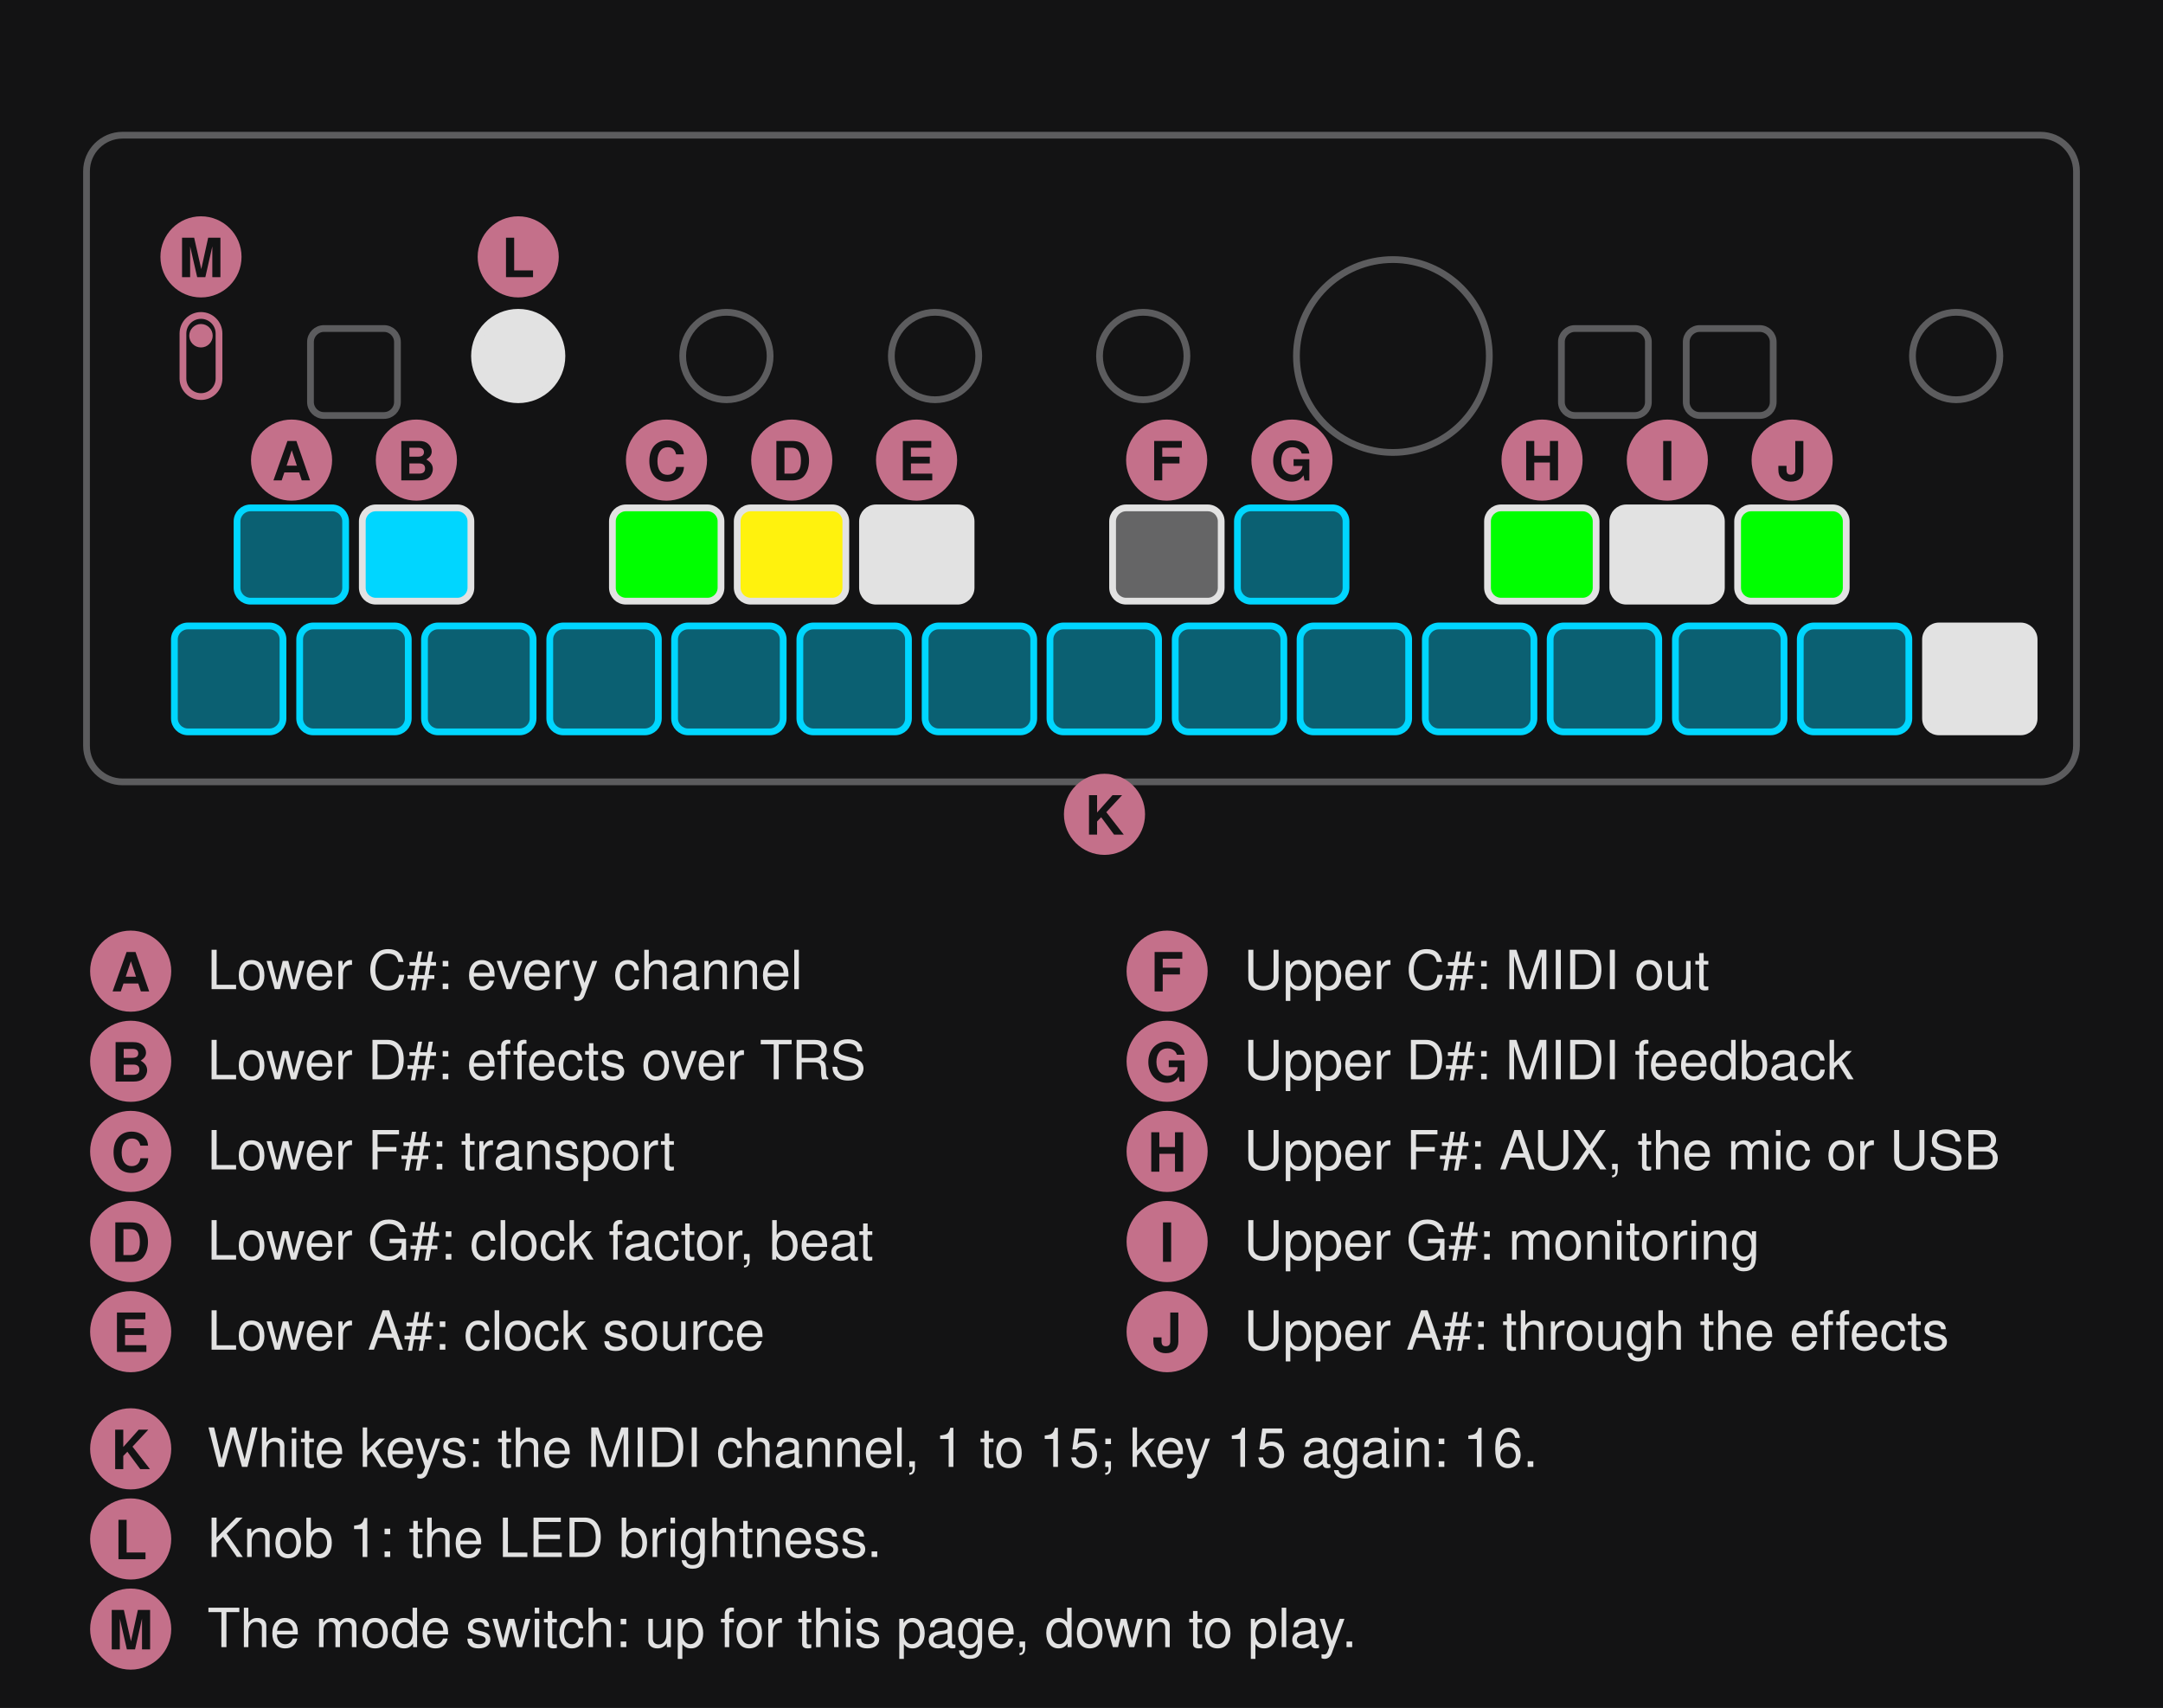
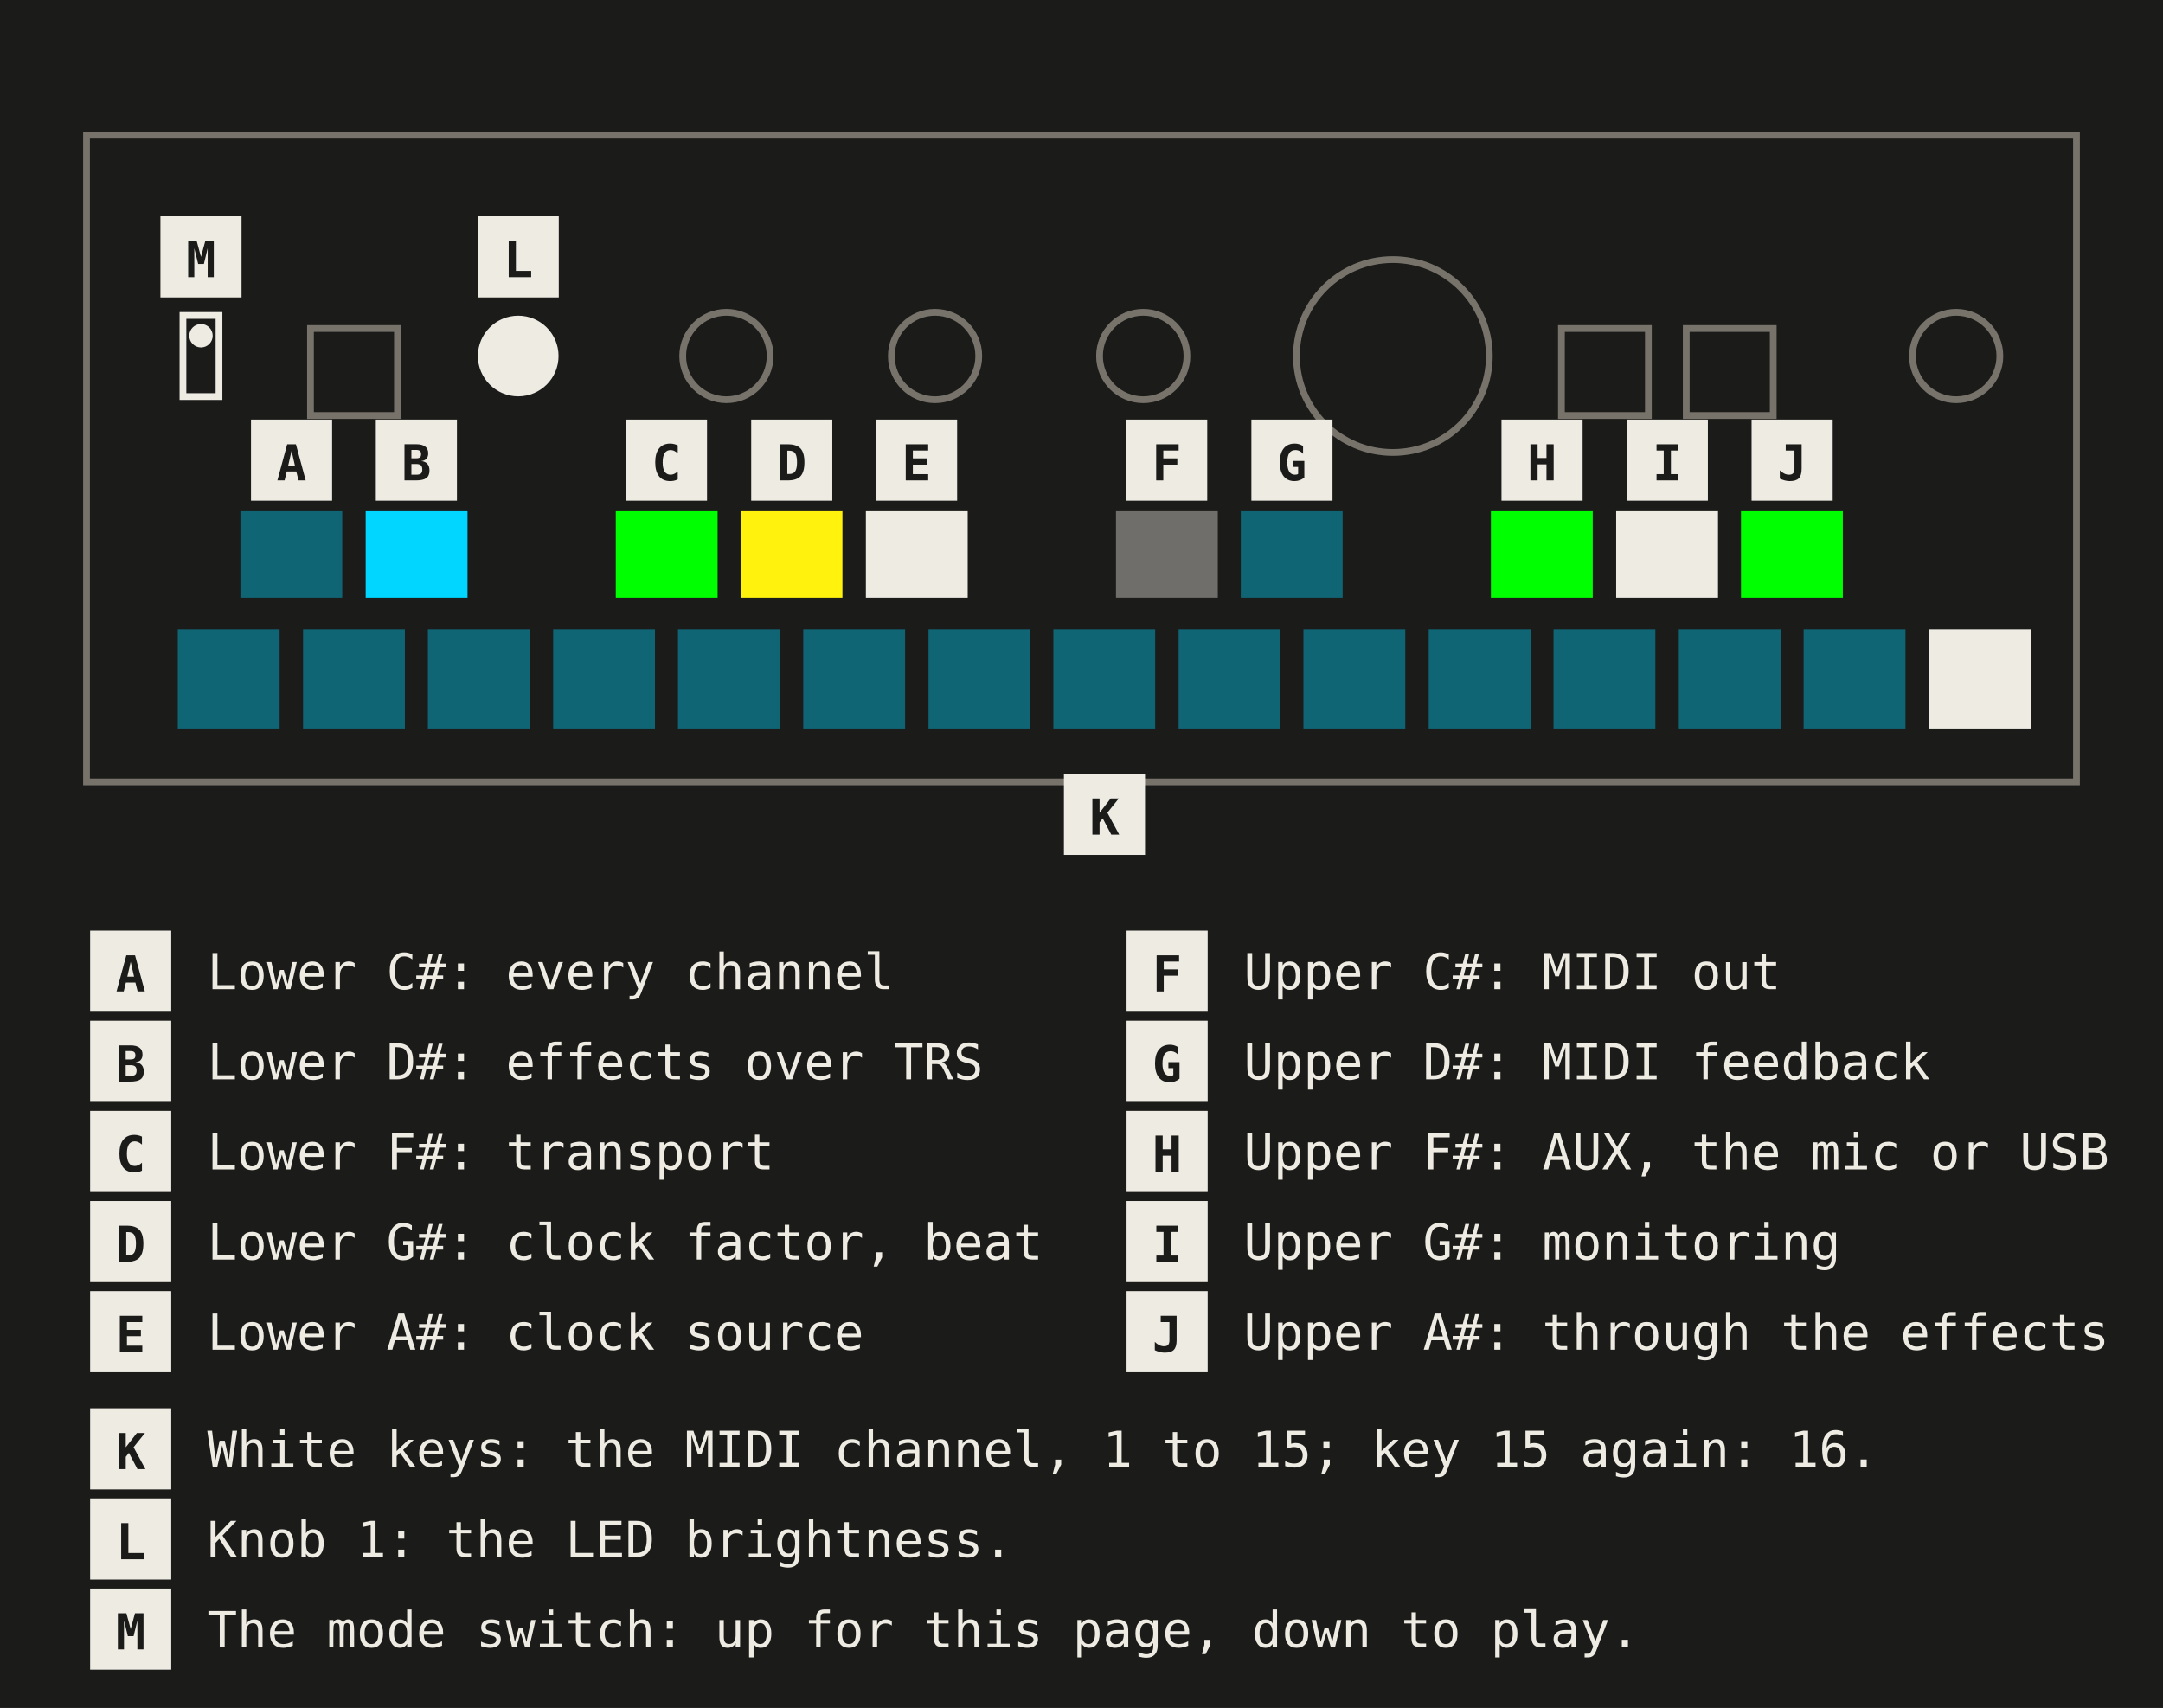
<svg xmlns="http://www.w3.org/2000/svg" viewBox="0 0 480 379" width="480" height="379" role="img" aria-labelledby="title desc">
-   <style>svg{font-size:13px}text{font-family:'Hanken Grotesk', Helvetica, Arial, sans-serif;fill:#e2e2e2;text-anchor:middle}.as{text-anchor:start}.ae{text-anchor:end}.m{fill:#999999}.gt{fill:#131314}.b{fill:none;stroke:#e2e2e2;stroke-width:1.5}.ba{fill:none;stroke:#c4708a;stroke-width:2}.la{fill:none;stroke:#c4708a;stroke-width:2.5}.ls{fill:none;stroke:#e2e2e2;stroke-width:1.5}.lc{fill:none;stroke:#999999;stroke-width:1.5;stroke-dasharray:5 4}.da{fill:#c4708a}.ds{fill:#e2e2e2}.sw{stroke:#c4708a;stroke-width:2.5;stroke-linecap:round}.g{fill:#c4708a}.wk{fill:#e2e2e2;stroke:#131314;stroke-width:1}.dk{fill:#39393a;stroke:#e2e2e2;stroke-width:1.2}.sk{fill:#c4708a;stroke:#e2e2e2;stroke-width:1.2}.led{fill:none;stroke:#999999;stroke-width:1}</style>
+   <style>svg{font-size:12px}text{font-family:'IBM Plex Mono', ui-monospace, Menlo, monospace;fill:#EEEBE3;text-anchor:middle}.as{text-anchor:start}.ae{text-anchor:end}.m{fill:#A9A49A}.gt{fill:#1B1B19}.b{fill:none;stroke:#A9A49A;stroke-width:1.5}.bx{fill:none;stroke:#A9A49A;stroke-width:2}.ba{fill:#26261F;stroke:#EEEBE3;stroke-width:2}.la{fill:none;stroke:#EEEBE3;stroke-width:2}.ls{fill:none;stroke:#A9A49A;stroke-width:2}.lc{fill:none;stroke:#77736B;stroke-width:1.5;stroke-dasharray:5 4}.da{fill:#EEEBE3}.ds{fill:#A9A49A}.sw{stroke:#EEEBE3;stroke-width:2}.g{fill:#EEEBE3}.j{fill:#A9A49A}.wk{fill:#EEEBE3;stroke:#1B1B19;stroke-width:1.5}.dk{fill:#26261F;stroke:#A9A49A;stroke-width:1.5}.sk{fill:#A9A49A;stroke:#1B1B19;stroke-width:1.5}.led{fill:none;stroke:#A9A49A;stroke-width:1.5}</style>
  <defs>
    <marker id="ma" viewBox="0 0 10 10" refX="9" refY="5" markerWidth="9" markerHeight="9" markerUnits="userSpaceOnUse" orient="auto">
-       <path d="M0,0L10,5L0,10z" fill="#c4708a" />
+       <path d="M0,0L10,5L0,10z" fill="#EEEBE3" />
    </marker>
    <marker id="ms" viewBox="0 0 10 10" refX="9" refY="5" markerWidth="9" markerHeight="9" markerUnits="userSpaceOnUse" orient="auto">
-       <path d="M0,0L10,5L0,10z" fill="#e2e2e2" />
+       <path d="M0,0L10,5L0,10z" fill="#A9A49A" />
    </marker>
    <marker id="mc" viewBox="0 0 10 10" refX="9" refY="5" markerWidth="9" markerHeight="9" markerUnits="userSpaceOnUse" orient="auto">
-       <path d="M0,0L10,5L0,10z" fill="#999999" />
+       <path d="M0,0L10,5L0,10z" fill="#77736B" />
    </marker>
  </defs>
-   <rect width="480" height="379" fill="#131314" />
-   <rect x="19.2" y="30" width="441.6" height="143.5" rx="8" fill="none" stroke="#5c5c5e" stroke-width="1.5" />
-   <rect x="38.7" y="138.9" width="24.1" height="23.5" rx="3" fill="#00d6ff" fill-opacity=".4" stroke="#00d6ff" stroke-width="1.5" />
-   <rect x="66.5" y="138.9" width="24.1" height="23.5" rx="3" fill="#00d6ff" fill-opacity=".4" stroke="#00d6ff" stroke-width="1.5" />
-   <rect x="94.2" y="138.9" width="24.1" height="23.5" rx="3" fill="#00d6ff" fill-opacity=".4" stroke="#00d6ff" stroke-width="1.5" />
-   <rect x="122" y="138.9" width="24.1" height="23.5" rx="3" fill="#00d6ff" fill-opacity=".4" stroke="#00d6ff" stroke-width="1.5" />
-   <rect x="149.7" y="138.9" width="24.1" height="23.5" rx="3" fill="#00d6ff" fill-opacity=".4" stroke="#00d6ff" stroke-width="1.5" />
-   <rect x="177.5" y="138.9" width="24.1" height="23.5" rx="3" fill="#00d6ff" fill-opacity=".4" stroke="#00d6ff" stroke-width="1.5" />
-   <rect x="205.3" y="138.9" width="24.1" height="23.5" rx="3" fill="#00d6ff" fill-opacity=".4" stroke="#00d6ff" stroke-width="1.5" />
-   <rect x="233" y="138.9" width="24.1" height="23.5" rx="3" fill="#00d6ff" fill-opacity=".4" stroke="#00d6ff" stroke-width="1.5" />
-   <rect x="260.8" y="138.9" width="24.1" height="23.5" rx="3" fill="#00d6ff" fill-opacity=".4" stroke="#00d6ff" stroke-width="1.5" />
-   <rect x="288.5" y="138.9" width="24.1" height="23.5" rx="3" fill="#00d6ff" fill-opacity=".4" stroke="#00d6ff" stroke-width="1.5" />
-   <rect x="316.3" y="138.9" width="24.1" height="23.5" rx="3" fill="#00d6ff" fill-opacity=".4" stroke="#00d6ff" stroke-width="1.5" />
-   <rect x="344" y="138.9" width="24.1" height="23.5" rx="3" fill="#00d6ff" fill-opacity=".4" stroke="#00d6ff" stroke-width="1.5" />
-   <rect x="371.8" y="138.9" width="24.1" height="23.5" rx="3" fill="#00d6ff" fill-opacity=".4" stroke="#00d6ff" stroke-width="1.5" />
-   <rect x="399.5" y="138.9" width="24.1" height="23.5" rx="3" fill="#00d6ff" fill-opacity=".4" stroke="#00d6ff" stroke-width="1.5" />
-   <rect x="427.3" y="138.9" width="24.1" height="23.5" rx="3" fill="#e2e2e2" stroke="#e2e2e2" stroke-width="1.5" />
-   <rect x="52.6" y="112.7" width="24.1" height="20.7" rx="3" fill="#00d6ff" fill-opacity=".4" stroke="#00d6ff" stroke-width="1.5" />
-   <rect x="80.4" y="112.7" width="24.1" height="20.7" rx="3" fill="#00d6ff" stroke="#e2e2e2" stroke-width="1.5" />
-   <rect x="135.9" y="112.7" width="24.1" height="20.7" rx="3" fill="#00ff00" stroke="#e2e2e2" stroke-width="1.5" />
-   <rect x="163.6" y="112.7" width="24.1" height="20.7" rx="3" fill="#fff20d" stroke="#e2e2e2" stroke-width="1.5" />
-   <rect x="191.4" y="112.7" width="24.1" height="20.7" rx="3" fill="#e2e2e2" stroke="#e2e2e2" stroke-width="1.5" />
-   <rect x="246.9" y="112.7" width="24.1" height="20.7" rx="3" fill="#e2e2e2" fill-opacity=".4" stroke="#e2e2e2" stroke-width="1.5" />
-   <rect x="274.6" y="112.7" width="24.1" height="20.7" rx="3" fill="#00d6ff" fill-opacity=".4" stroke="#00d6ff" stroke-width="1.5" />
-   <rect x="330.1" y="112.7" width="24.1" height="20.7" rx="3" fill="#00ff00" stroke="#e2e2e2" stroke-width="1.5" />
-   <rect x="357.9" y="112.7" width="24.1" height="20.7" rx="3" fill="#e2e2e2" stroke="#e2e2e2" stroke-width="1.5" />
-   <rect x="385.6" y="112.7" width="24.1" height="20.7" rx="3" fill="#00ff00" stroke="#e2e2e2" stroke-width="1.5" />
-   <rect x="68.9" y="72.9" width="19.3" height="19.3" rx="3" fill="none" stroke="#5c5c5e" stroke-width="1.5" />
-   <rect x="346.5" y="72.9" width="19.3" height="19.3" rx="3" fill="none" stroke="#5c5c5e" stroke-width="1.5" />
-   <rect x="374.2" y="72.9" width="19.3" height="19.3" rx="3" fill="none" stroke="#5c5c5e" stroke-width="1.5" />
-   <rect x="40.6" y="70" width="8" height="18" rx="4" fill="none" stroke="#c4708a" stroke-width="1.5" />
-   <circle cx="44.6" cy="74.5" r="2.6" fill="#c4708a" />
-   <circle cx="115" cy="79" r="9.7" fill="#e2e2e2" stroke="#e2e2e2" stroke-width="1.5" />
-   <circle cx="161.2" cy="79" r="9.7" fill="none" stroke="#5c5c5e" stroke-width="1.5" />
-   <circle cx="207.5" cy="79" r="9.7" fill="none" stroke="#5c5c5e" stroke-width="1.5" />
-   <circle cx="253.7" cy="79" r="9.7" fill="none" stroke="#5c5c5e" stroke-width="1.5" />
-   <circle cx="309.1" cy="79" r="21.4" fill="none" stroke="#5c5c5e" stroke-width="1.5" />
-   <circle cx="434.1" cy="79" r="9.7" fill="none" stroke="#5c5c5e" stroke-width="1.5" />
-   <circle cx="64.7" cy="102.1" r="9" class="g" />
-   <text x="64.7" y="106.6" class="gt" font-size="12" font-weight="bold">A</text>
-   <circle cx="92.4" cy="102.1" r="9" class="g" />
-   <text x="92.4" y="106.6" class="gt" font-size="12" font-weight="bold">B</text>
-   <circle cx="147.9" cy="102.1" r="9" class="g" />
-   <text x="147.9" y="106.6" class="gt" font-size="12" font-weight="bold">C</text>
-   <circle cx="175.7" cy="102.1" r="9" class="g" />
-   <text x="175.7" y="106.6" class="gt" font-size="12" font-weight="bold">D</text>
-   <circle cx="203.4" cy="102.1" r="9" class="g" />
-   <text x="203.4" y="106.6" class="gt" font-size="12" font-weight="bold">E</text>
-   <circle cx="258.9" cy="102.1" r="9" class="g" />
-   <text x="258.9" y="106.6" class="gt" font-size="12" font-weight="bold">F</text>
-   <circle cx="286.7" cy="102.1" r="9" class="g" />
-   <text x="286.7" y="106.6" class="gt" font-size="12" font-weight="bold">G</text>
-   <circle cx="342.2" cy="102.1" r="9" class="g" />
-   <text x="342.2" y="106.6" class="gt" font-size="12" font-weight="bold">H</text>
-   <circle cx="370" cy="102.1" r="9" class="g" />
-   <text x="370" y="106.6" class="gt" font-size="12" font-weight="bold">I</text>
-   <circle cx="397.7" cy="102.1" r="9" class="g" />
-   <text x="397.7" y="106.6" class="gt" font-size="12" font-weight="bold">J</text>
-   <circle cx="245.1" cy="180.7" r="9" class="g" />
-   <text x="245.1" y="185.2" class="gt" font-size="12" font-weight="bold">K</text>
-   <circle cx="115" cy="57" r="9" class="g" />
-   <text x="115" y="61.5" class="gt" font-size="12" font-weight="bold">L</text>
-   <circle cx="44.6" cy="57" r="9" class="g" />
-   <text x="44.6" y="61.5" class="gt" font-size="12" font-weight="bold">M</text>
-   <circle cx="29" cy="215.5" r="9" class="g" />
-   <text x="29" y="220" class="gt" font-size="12" font-weight="bold">A</text>
-   <text x="46" y="219.5" class="t as" font-size="12">Lower C#: every channel</text>
-   <circle cx="29" cy="235.5" r="9" class="g" />
-   <text x="29" y="240" class="gt" font-size="12" font-weight="bold">B</text>
-   <text x="46" y="239.5" class="t as" font-size="12">Lower D#: effects over TRS</text>
-   <circle cx="29" cy="255.5" r="9" class="g" />
-   <text x="29" y="260" class="gt" font-size="12" font-weight="bold">C</text>
-   <text x="46" y="259.5" class="t as" font-size="12">Lower F#: transport</text>
-   <circle cx="29" cy="275.5" r="9" class="g" />
-   <text x="29" y="280" class="gt" font-size="12" font-weight="bold">D</text>
-   <text x="46" y="279.5" class="t as" font-size="12">Lower G#: clock factor, beat</text>
-   <circle cx="29" cy="295.5" r="9" class="g" />
-   <text x="29" y="300" class="gt" font-size="12" font-weight="bold">E</text>
-   <text x="46" y="299.5" class="t as" font-size="12">Lower A#: clock source</text>
-   <circle cx="259" cy="215.5" r="9" class="g" />
-   <text x="259" y="220" class="gt" font-size="12" font-weight="bold">F</text>
-   <text x="276" y="219.5" class="t as" font-size="12">Upper C#: MIDI out</text>
-   <circle cx="259" cy="235.5" r="9" class="g" />
-   <text x="259" y="240" class="gt" font-size="12" font-weight="bold">G</text>
-   <text x="276" y="239.5" class="t as" font-size="12">Upper D#: MIDI feedback</text>
-   <circle cx="259" cy="255.5" r="9" class="g" />
-   <text x="259" y="260" class="gt" font-size="12" font-weight="bold">H</text>
-   <text x="276" y="259.5" class="t as" font-size="12">Upper F#: AUX, the mic or USB</text>
-   <circle cx="259" cy="275.5" r="9" class="g" />
-   <text x="259" y="280" class="gt" font-size="12" font-weight="bold">I</text>
-   <text x="276" y="279.5" class="t as" font-size="12">Upper G#: monitoring</text>
-   <circle cx="259" cy="295.5" r="9" class="g" />
-   <text x="259" y="300" class="gt" font-size="12" font-weight="bold">J</text>
-   <text x="276" y="299.5" class="t as" font-size="12">Upper A#: through the effects</text>
-   <circle cx="29" cy="321.5" r="9" class="g" />
-   <text x="29" y="326" class="gt" font-size="12" font-weight="bold">K</text>
-   <text x="46" y="325.5" class="t as" font-size="12">White keys: the MIDI channel, 1 to 15; key 15 again: 16.</text>
-   <circle cx="29" cy="341.5" r="9" class="g" />
-   <text x="29" y="346" class="gt" font-size="12" font-weight="bold">L</text>
-   <text x="46" y="345.5" class="t as" font-size="12">Knob 1: the LED brightness.</text>
-   <circle cx="29" cy="361.5" r="9" class="g" />
-   <text x="29" y="366" class="gt" font-size="12" font-weight="bold">M</text>
-   <text x="46" y="365.5" class="t as" font-size="12">The mode switch: up for this page, down to play.</text>
+   <rect width="480" height="379" fill="#1B1B19" />
+   <rect x="19.2" y="30" width="441.6" height="143.5" fill="none" stroke="#77736B" stroke-width="1.5" />
+   <rect x="38.7" y="138.9" width="24.1" height="23.5" fill="#00d6ff" fill-opacity=".4" stroke="#1B1B19" stroke-width="1.5" />
+   <rect x="66.5" y="138.9" width="24.1" height="23.5" fill="#00d6ff" fill-opacity=".4" stroke="#1B1B19" stroke-width="1.5" />
+   <rect x="94.2" y="138.9" width="24.1" height="23.5" fill="#00d6ff" fill-opacity=".4" stroke="#1B1B19" stroke-width="1.5" />
+   <rect x="122" y="138.9" width="24.1" height="23.5" fill="#00d6ff" fill-opacity=".4" stroke="#1B1B19" stroke-width="1.5" />
+   <rect x="149.7" y="138.9" width="24.1" height="23.5" fill="#00d6ff" fill-opacity=".4" stroke="#1B1B19" stroke-width="1.5" />
+   <rect x="177.5" y="138.9" width="24.1" height="23.5" fill="#00d6ff" fill-opacity=".4" stroke="#1B1B19" stroke-width="1.5" />
+   <rect x="205.3" y="138.9" width="24.1" height="23.5" fill="#00d6ff" fill-opacity=".4" stroke="#1B1B19" stroke-width="1.5" />
+   <rect x="233" y="138.9" width="24.1" height="23.5" fill="#00d6ff" fill-opacity=".4" stroke="#1B1B19" stroke-width="1.5" />
+   <rect x="260.8" y="138.9" width="24.1" height="23.5" fill="#00d6ff" fill-opacity=".4" stroke="#1B1B19" stroke-width="1.5" />
+   <rect x="288.5" y="138.9" width="24.1" height="23.5" fill="#00d6ff" fill-opacity=".4" stroke="#1B1B19" stroke-width="1.5" />
+   <rect x="316.3" y="138.9" width="24.1" height="23.5" fill="#00d6ff" fill-opacity=".4" stroke="#1B1B19" stroke-width="1.5" />
+   <rect x="344" y="138.9" width="24.1" height="23.5" fill="#00d6ff" fill-opacity=".4" stroke="#1B1B19" stroke-width="1.5" />
+   <rect x="371.8" y="138.9" width="24.1" height="23.5" fill="#00d6ff" fill-opacity=".4" stroke="#1B1B19" stroke-width="1.5" />
+   <rect x="399.5" y="138.9" width="24.1" height="23.5" fill="#00d6ff" fill-opacity=".4" stroke="#1B1B19" stroke-width="1.5" />
+   <rect x="427.3" y="138.9" width="24.1" height="23.5" fill="#EEEBE3" stroke="#1B1B19" stroke-width="1.5" />
+   <rect x="52.6" y="112.7" width="24.1" height="20.7" fill="#00d6ff" fill-opacity=".4" stroke="#1B1B19" stroke-width="1.5" />
+   <rect x="80.4" y="112.7" width="24.1" height="20.7" fill="#00d6ff" stroke="#1B1B19" stroke-width="1.5" />
+   <rect x="135.9" y="112.7" width="24.1" height="20.7" fill="#00ff00" stroke="#1B1B19" stroke-width="1.5" />
+   <rect x="163.6" y="112.7" width="24.1" height="20.7" fill="#fff20d" stroke="#1B1B19" stroke-width="1.5" />
+   <rect x="191.4" y="112.7" width="24.1" height="20.7" fill="#EEEBE3" stroke="#1B1B19" stroke-width="1.5" />
+   <rect x="246.9" y="112.7" width="24.1" height="20.7" fill="#EEEBE3" fill-opacity=".4" stroke="#1B1B19" stroke-width="1.5" />
+   <rect x="274.6" y="112.7" width="24.1" height="20.7" fill="#00d6ff" fill-opacity=".4" stroke="#1B1B19" stroke-width="1.5" />
+   <rect x="330.1" y="112.7" width="24.1" height="20.7" fill="#00ff00" stroke="#1B1B19" stroke-width="1.5" />
+   <rect x="357.9" y="112.7" width="24.1" height="20.7" fill="#EEEBE3" stroke="#1B1B19" stroke-width="1.5" />
+   <rect x="385.6" y="112.7" width="24.1" height="20.7" fill="#00ff00" stroke="#1B1B19" stroke-width="1.5" />
+   <rect x="68.9" y="72.9" width="19.3" height="19.3" fill="none" stroke="#77736B" stroke-width="1.5" />
+   <rect x="346.5" y="72.9" width="19.3" height="19.3" fill="none" stroke="#77736B" stroke-width="1.5" />
+   <rect x="374.2" y="72.9" width="19.3" height="19.3" fill="none" stroke="#77736B" stroke-width="1.5" />
+   <rect x="40.6" y="70" width="8" height="18" fill="none" stroke="#EEEBE3" stroke-width="1.5" />
+   <circle cx="44.6" cy="74.5" r="2.6" fill="#EEEBE3" />
+   <circle cx="115" cy="79" r="9.7" fill="#EEEBE3" stroke="#1B1B19" stroke-width="1.5" />
+   <circle cx="161.2" cy="79" r="9.7" fill="none" stroke="#77736B" stroke-width="1.5" />
+   <circle cx="207.5" cy="79" r="9.7" fill="none" stroke="#77736B" stroke-width="1.5" />
+   <circle cx="253.7" cy="79" r="9.7" fill="none" stroke="#77736B" stroke-width="1.5" />
+   <circle cx="309.1" cy="79" r="21.4" fill="none" stroke="#77736B" stroke-width="1.5" />
+   <circle cx="434.1" cy="79" r="9.7" fill="none" stroke="#77736B" stroke-width="1.5" />
+   <rect x="55.7" y="93.1" width="18" height="18" class="g" />
+   <text x="64.7" y="106.6" class="gt" font-size="11" font-weight="600">A</text>
+   <rect x="83.4" y="93.1" width="18" height="18" class="g" />
+   <text x="92.4" y="106.6" class="gt" font-size="11" font-weight="600">B</text>
+   <rect x="138.9" y="93.1" width="18" height="18" class="g" />
+   <text x="147.9" y="106.6" class="gt" font-size="11" font-weight="600">C</text>
+   <rect x="166.7" y="93.1" width="18" height="18" class="g" />
+   <text x="175.7" y="106.6" class="gt" font-size="11" font-weight="600">D</text>
+   <rect x="194.4" y="93.1" width="18" height="18" class="g" />
+   <text x="203.4" y="106.6" class="gt" font-size="11" font-weight="600">E</text>
+   <rect x="249.9" y="93.1" width="18" height="18" class="g" />
+   <text x="258.9" y="106.6" class="gt" font-size="11" font-weight="600">F</text>
+   <rect x="277.7" y="93.1" width="18" height="18" class="g" />
+   <text x="286.7" y="106.6" class="gt" font-size="11" font-weight="600">G</text>
+   <rect x="333.2" y="93.1" width="18" height="18" class="g" />
+   <text x="342.2" y="106.6" class="gt" font-size="11" font-weight="600">H</text>
+   <rect x="361" y="93.1" width="18" height="18" class="g" />
+   <text x="370" y="106.6" class="gt" font-size="11" font-weight="600">I</text>
+   <rect x="388.7" y="93.1" width="18" height="18" class="g" />
+   <text x="397.7" y="106.6" class="gt" font-size="11" font-weight="600">J</text>
+   <rect x="236.1" y="171.7" width="18" height="18" class="g" />
+   <text x="245.1" y="185.2" class="gt" font-size="11" font-weight="600">K</text>
+   <rect x="106" y="48" width="18" height="18" class="g" />
+   <text x="115" y="61.5" class="gt" font-size="11" font-weight="600">L</text>
+   <rect x="35.6" y="48" width="18" height="18" class="g" />
+   <text x="44.6" y="61.5" class="gt" font-size="11" font-weight="600">M</text>
+   <rect x="20" y="206.5" width="18" height="18" class="g" />
+   <text x="29" y="220" class="gt" font-size="11" font-weight="600">A</text>
+   <text x="46" y="219.5" class="t as" font-size="11">Lower C#: every channel</text>
+   <rect x="20" y="226.5" width="18" height="18" class="g" />
+   <text x="29" y="240" class="gt" font-size="11" font-weight="600">B</text>
+   <text x="46" y="239.5" class="t as" font-size="11">Lower D#: effects over TRS</text>
+   <rect x="20" y="246.5" width="18" height="18" class="g" />
+   <text x="29" y="260" class="gt" font-size="11" font-weight="600">C</text>
+   <text x="46" y="259.5" class="t as" font-size="11">Lower F#: transport</text>
+   <rect x="20" y="266.5" width="18" height="18" class="g" />
+   <text x="29" y="280" class="gt" font-size="11" font-weight="600">D</text>
+   <text x="46" y="279.5" class="t as" font-size="11">Lower G#: clock factor, beat</text>
+   <rect x="20" y="286.5" width="18" height="18" class="g" />
+   <text x="29" y="300" class="gt" font-size="11" font-weight="600">E</text>
+   <text x="46" y="299.5" class="t as" font-size="11">Lower A#: clock source</text>
+   <rect x="250" y="206.5" width="18" height="18" class="g" />
+   <text x="259" y="220" class="gt" font-size="11" font-weight="600">F</text>
+   <text x="276" y="219.5" class="t as" font-size="11">Upper C#: MIDI out</text>
+   <rect x="250" y="226.5" width="18" height="18" class="g" />
+   <text x="259" y="240" class="gt" font-size="11" font-weight="600">G</text>
+   <text x="276" y="239.5" class="t as" font-size="11">Upper D#: MIDI feedback</text>
+   <rect x="250" y="246.5" width="18" height="18" class="g" />
+   <text x="259" y="260" class="gt" font-size="11" font-weight="600">H</text>
+   <text x="276" y="259.5" class="t as" font-size="11">Upper F#: AUX, the mic or USB</text>
+   <rect x="250" y="266.5" width="18" height="18" class="g" />
+   <text x="259" y="280" class="gt" font-size="11" font-weight="600">I</text>
+   <text x="276" y="279.5" class="t as" font-size="11">Upper G#: monitoring</text>
+   <rect x="250" y="286.5" width="18" height="18" class="g" />
+   <text x="259" y="300" class="gt" font-size="11" font-weight="600">J</text>
+   <text x="276" y="299.5" class="t as" font-size="11">Upper A#: through the effects</text>
+   <rect x="20" y="312.5" width="18" height="18" class="g" />
+   <text x="29" y="326" class="gt" font-size="11" font-weight="600">K</text>
+   <text x="46" y="325.5" class="t as" font-size="11">White keys: the MIDI channel, 1 to 15; key 15 again: 16.</text>
+   <rect x="20" y="332.5" width="18" height="18" class="g" />
+   <text x="29" y="346" class="gt" font-size="11" font-weight="600">L</text>
+   <text x="46" y="345.5" class="t as" font-size="11">Knob 1: the LED brightness.</text>
+   <rect x="20" y="352.5" width="18" height="18" class="g" />
+   <text x="29" y="366" class="gt" font-size="11" font-weight="600">M</text>
+   <text x="46" y="365.5" class="t as" font-size="11">The mode switch: up for this page, down to play.</text>
</svg>
